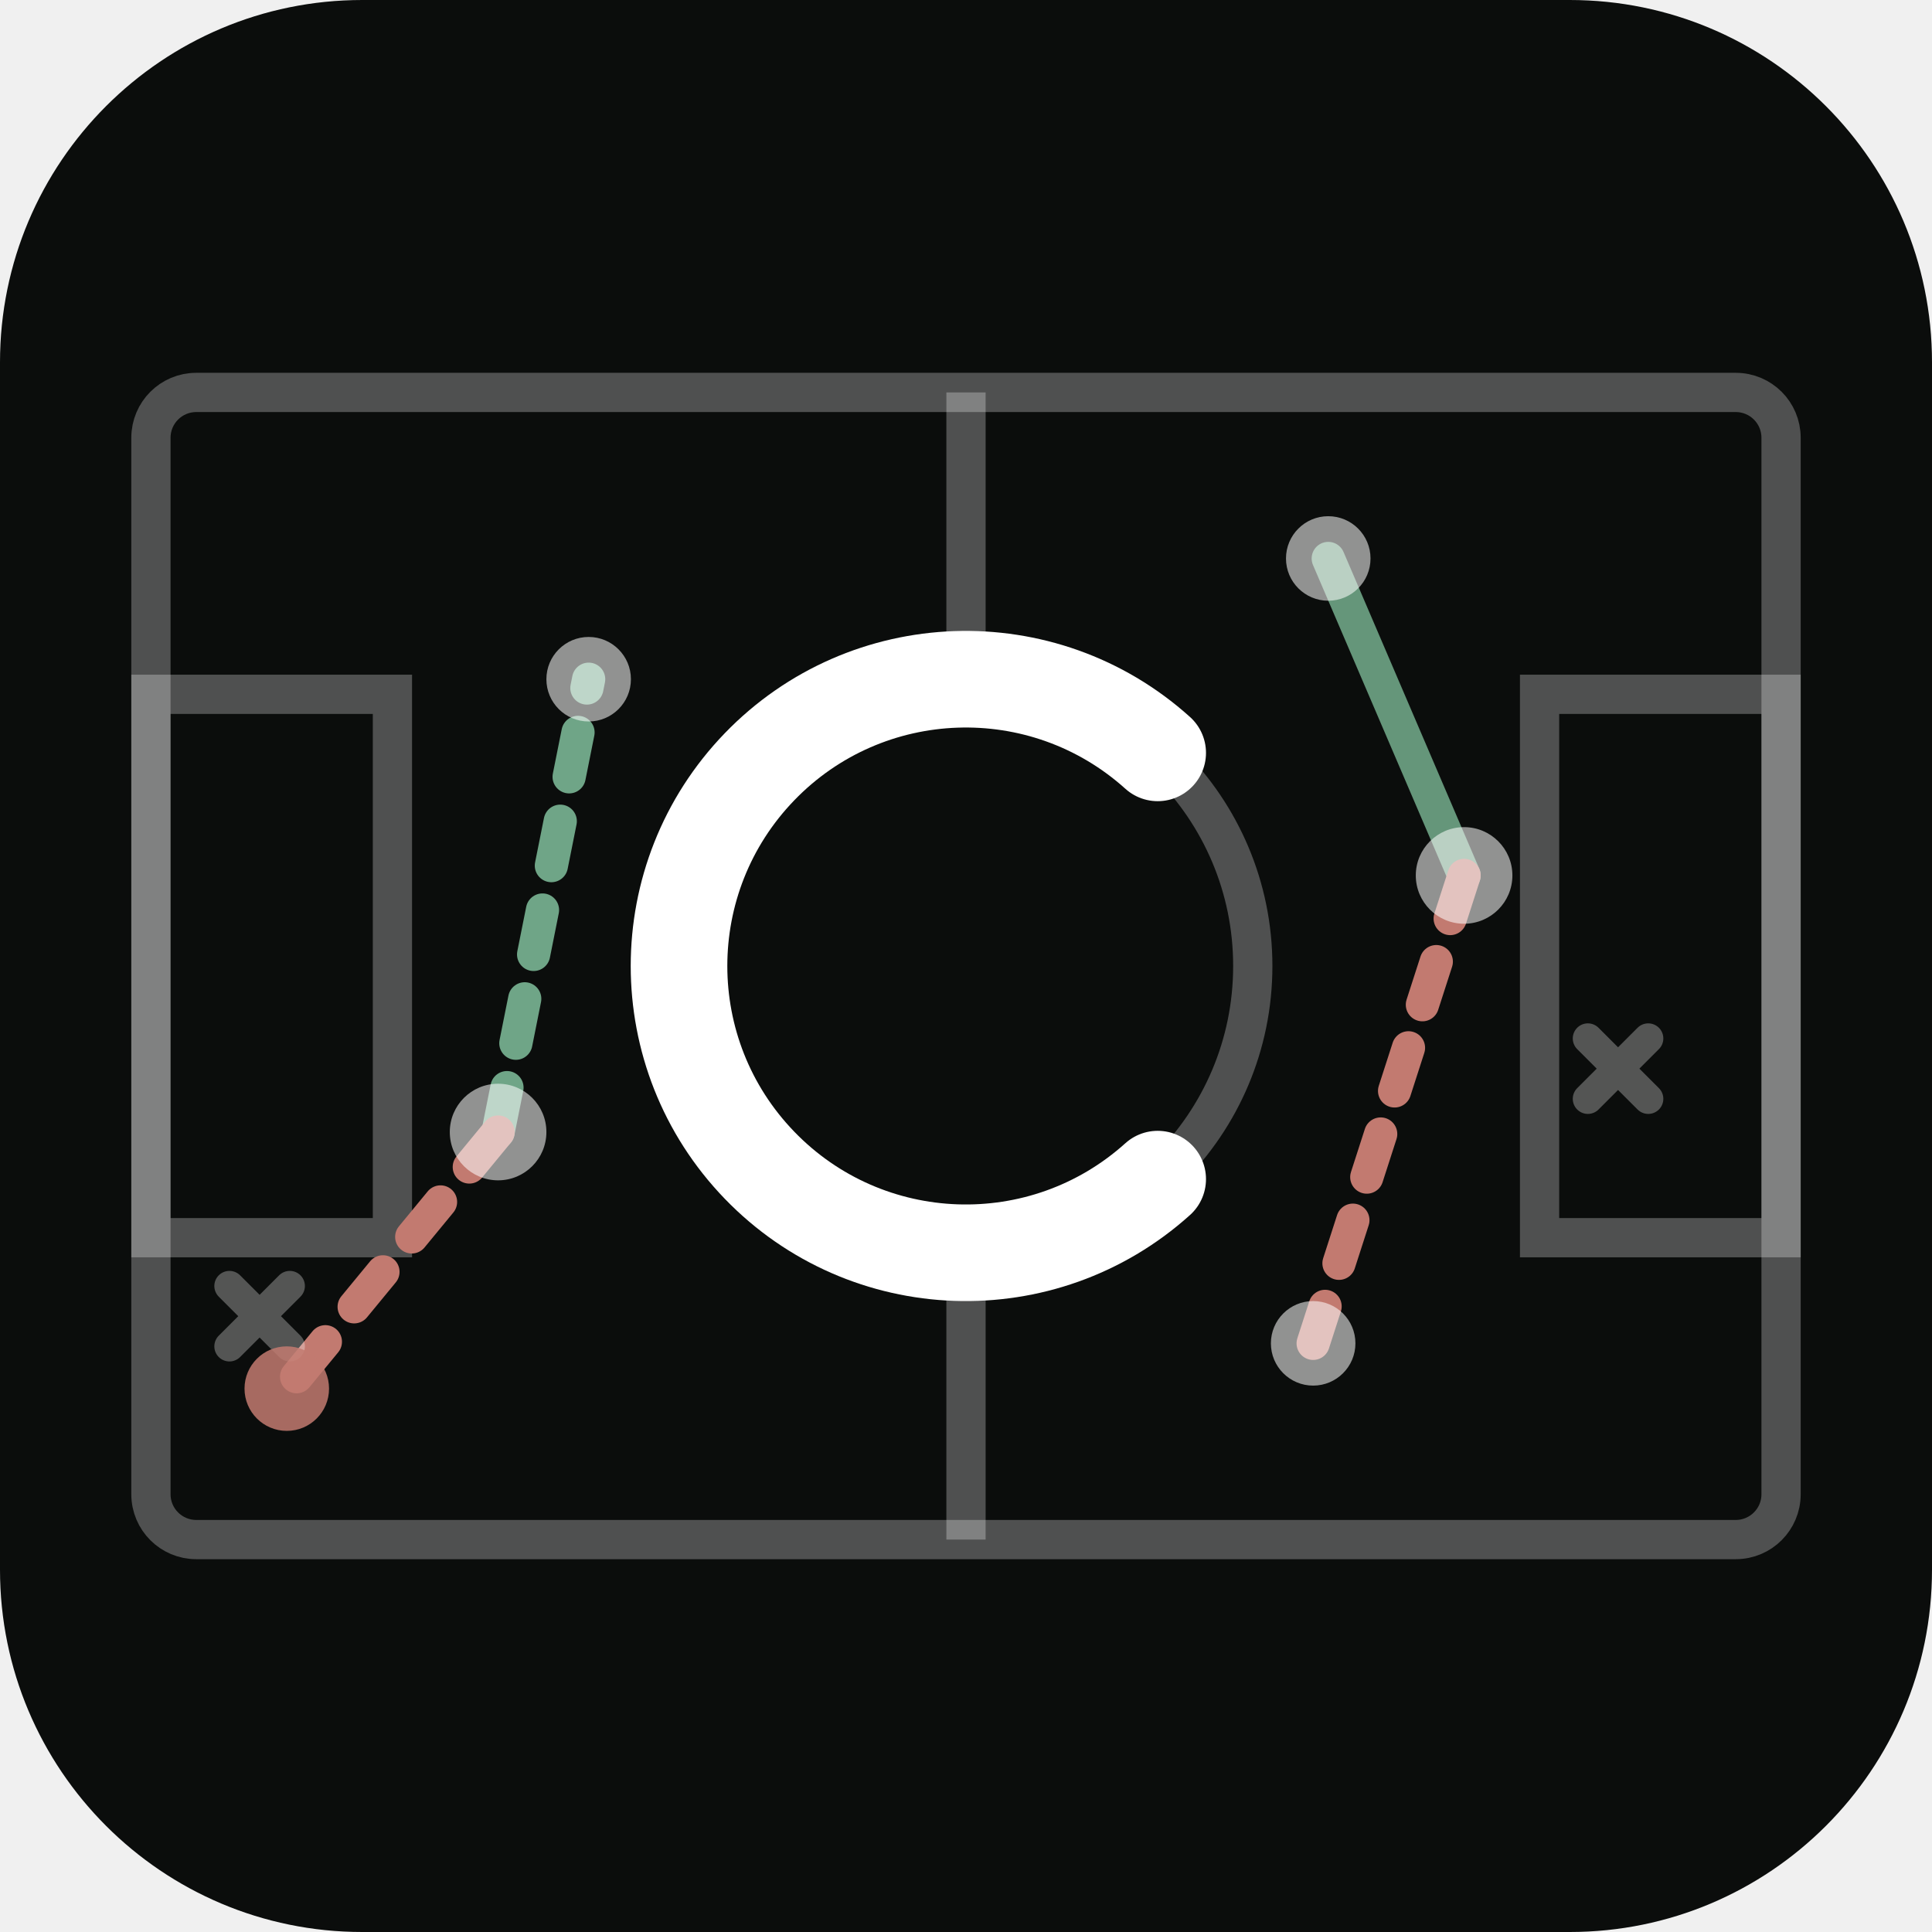
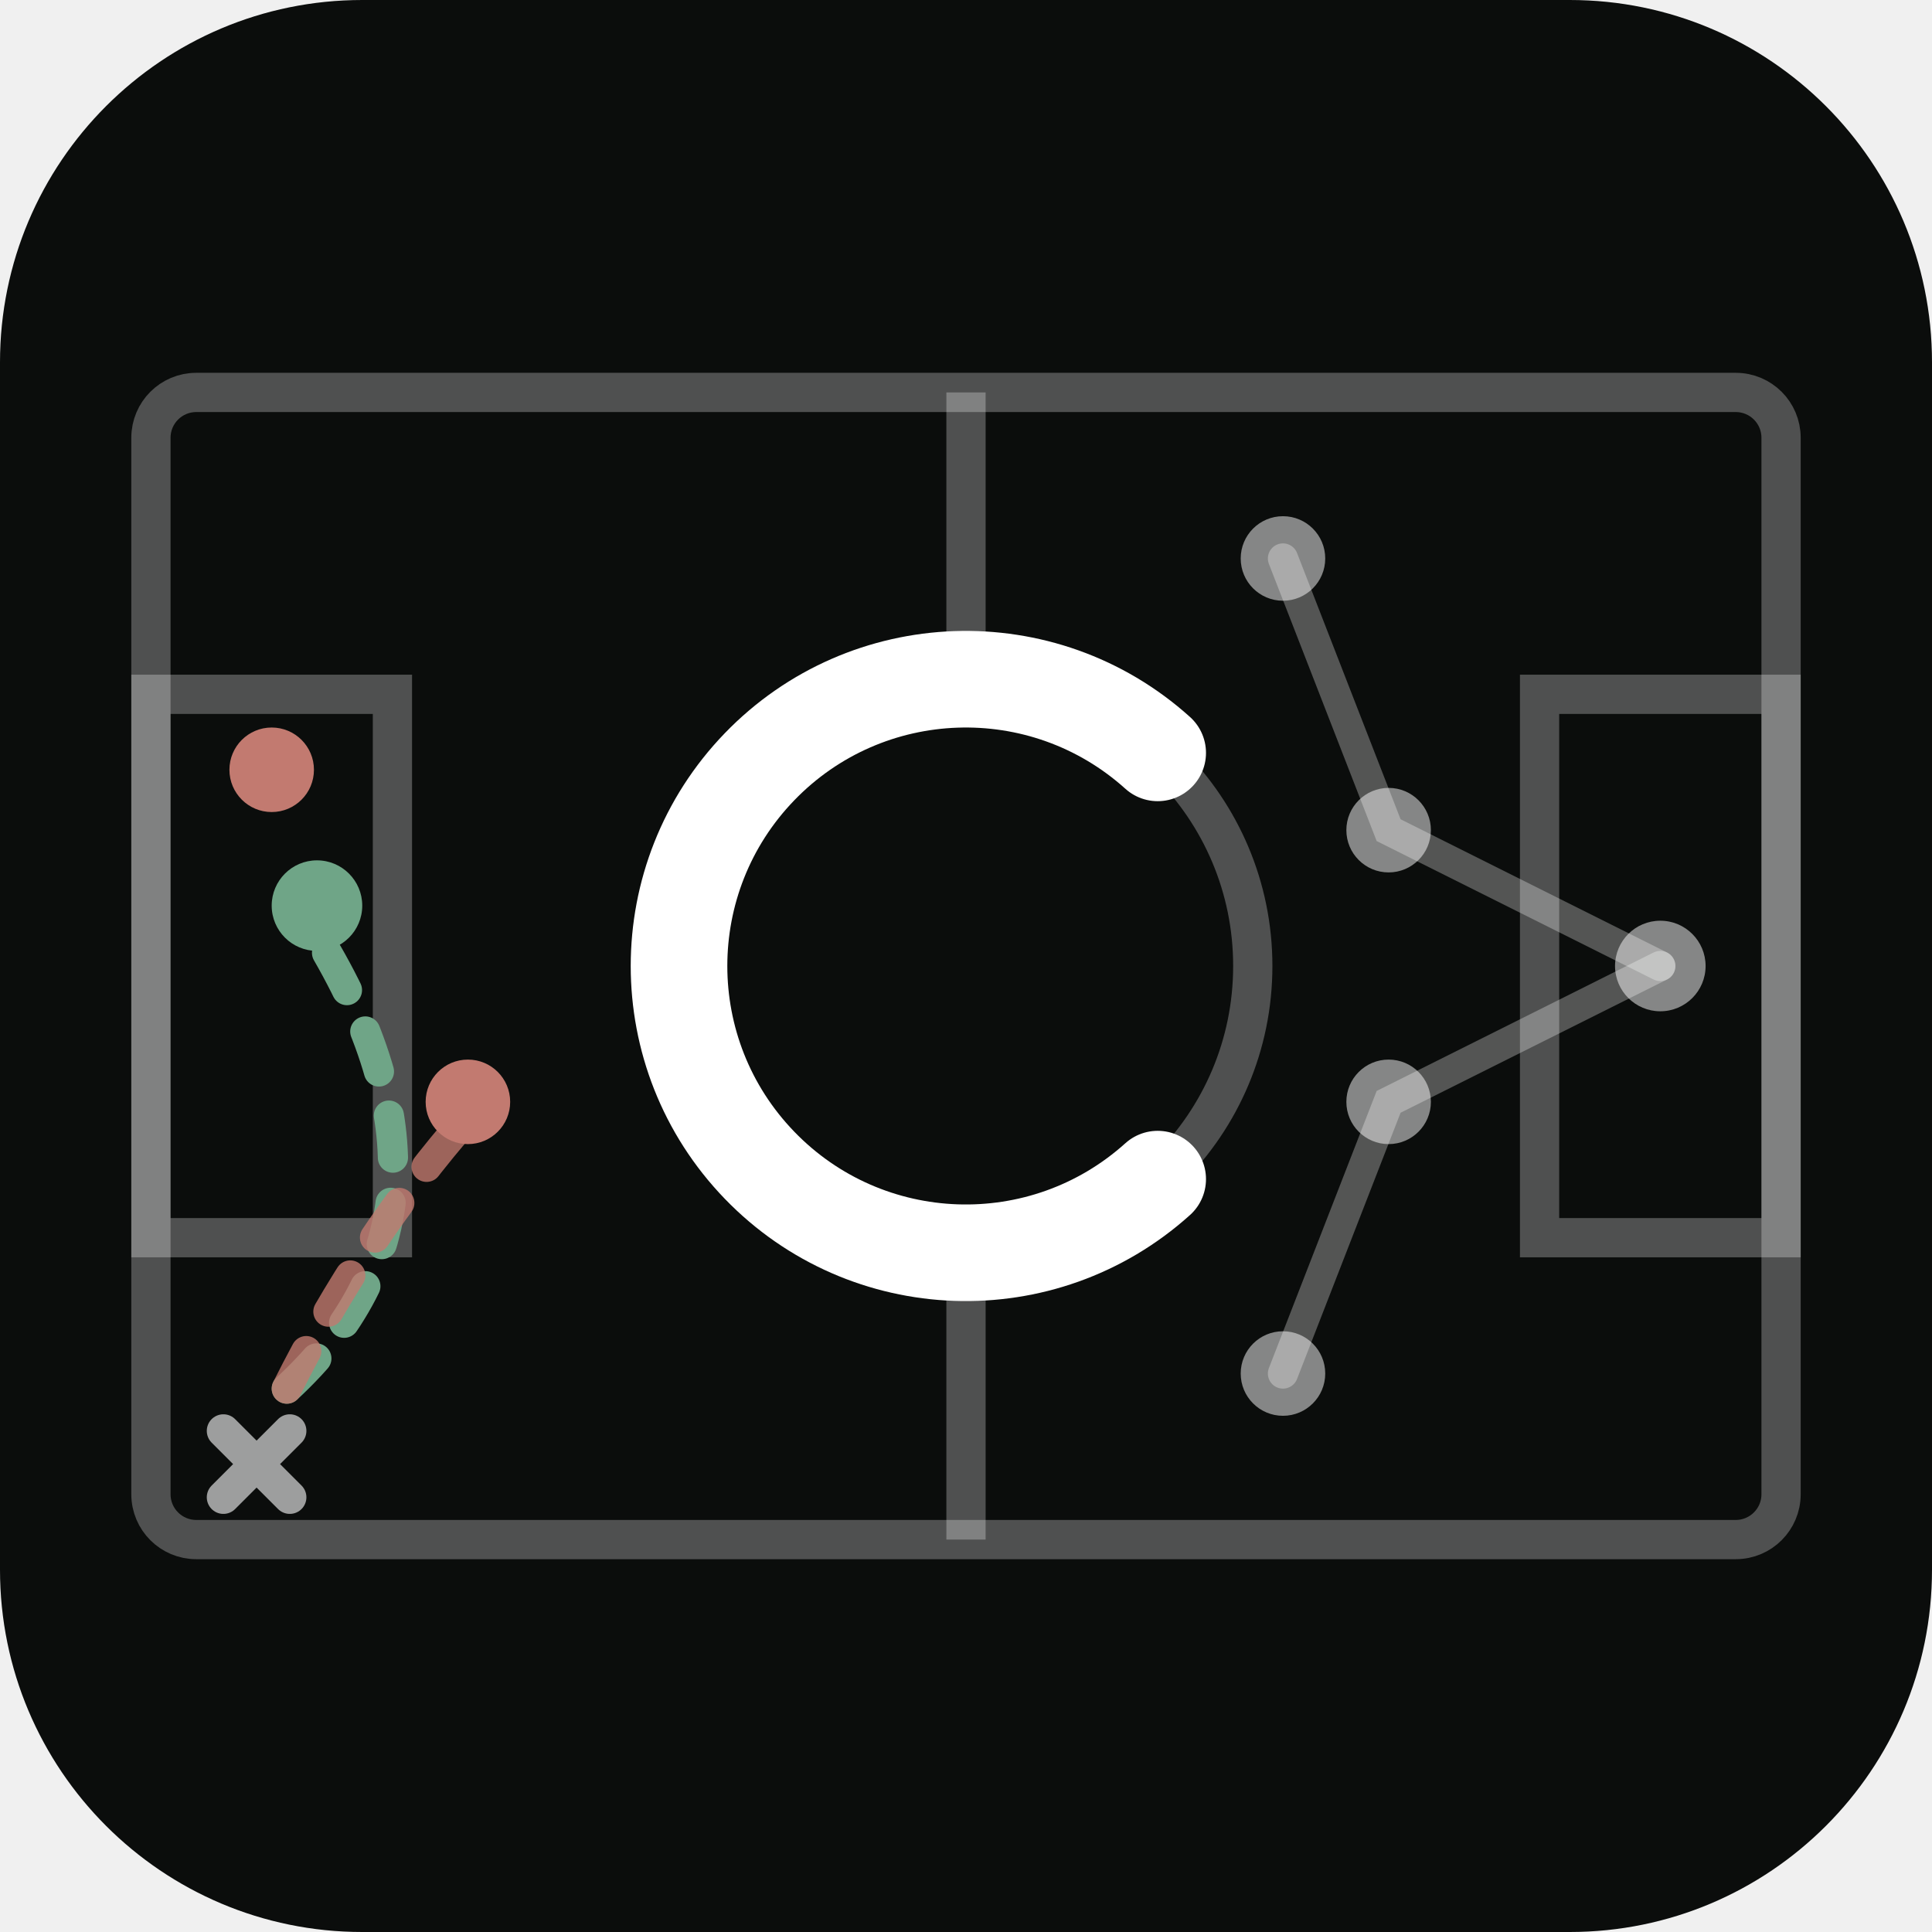
<svg xmlns="http://www.w3.org/2000/svg" viewBox="0 0 64 64" width="256" height="256" role="img" aria-label="Ciprio">
  <rect width="64" height="64" rx="12" fill="#0b0d0c" />
  <g fill="none" stroke="#ffffff" stroke-opacity=".28" stroke-width="1.3">
    <rect x="5" y="13" width="54" height="38" rx="1.5" />
    <rect x="5" y="23" width="8" height="18" />
    <rect x="51" y="23" width="8" height="18" />
    <line x1="32" y1="13" x2="32" y2="22.5" />
    <line x1="32" y1="41.5" x2="32" y2="51" />
    <circle cx="32" cy="32" r="9.5" />
  </g>
-   <g fill="none" stroke-width="1.1" stroke-linecap="round" stroke-dasharray="1.5 1.5">
-     <path d="M16.5 37.5 L19.5 22.5" stroke="#6fa587" />
-     <path d="M16.5 37.5 L9.5 46" stroke="#c27a70" />
+   <path d="M7.4 47.4 L9.6 49.6 M9.6 47.4 L7.4 49.6" stroke="#ffffff" stroke-opacity=".6" stroke-width="1.1" stroke-linecap="round" />
+   <g fill="none" stroke-width="1" stroke-linecap="round" stroke-dasharray="1.4 1.5">
+     <path d="M9.5 46 Q16 40 10.5 31" stroke="#6fa587" />
+     <path d="M9.5 46 Q12 41 15.5 37" stroke="#c27a70" stroke-opacity=".8" />
  </g>
-   <path d="M7.6 42.6 L9.6 44.6 M9.6 42.6 L7.6 44.6" stroke="#ffffff" stroke-opacity=".3" stroke-width="1" stroke-linecap="round" />
-   <g fill="none" stroke-width="1.1" stroke-linecap="round">
-     <path d="M44 18.5 L48.5 29" stroke="#6fa587" stroke-opacity=".9" />
-     <path d="M48.5 29 L43.5 44.5" stroke="#c27a70" stroke-dasharray="1.5 1.5" />
+   <circle cx="10.5" cy="30" r="1.5" fill="#6fa587" />
+   <circle cx="15.5" cy="36.5" r="1.4" fill="#c27a70" />
+   <circle cx="9" cy="25.5" r="1.4" fill="#c27a70" />
+   <g fill="none" stroke="#ffffff" stroke-opacity=".3" stroke-width="1" stroke-linecap="round">
+     <path d="M55 32 L46 27.5 L42.5 18.5" />
+     <path d="M55 32 L46 36.5 L42.5 45.5" />
  </g>
-   <path d="M52.6 34.4 L54.6 36.4 M54.6 34.4 L52.6 36.4" stroke="#ffffff" stroke-opacity=".3" stroke-width="1" stroke-linecap="round" />
-   <g fill="#ffffff" fill-opacity=".55">
-     <circle cx="16.5" cy="37.5" r="1.6" />
-     <circle cx="19.5" cy="22.5" r="1.4" />
-     <circle cx="44" cy="18.5" r="1.4" />
-     <circle cx="48.5" cy="29" r="1.6" />
-     <circle cx="43.5" cy="44.5" r="1.4" />
+   <g fill="#ffffff" fill-opacity=".5">
+     <circle cx="55" cy="32" r="1.5" />
+     <circle cx="46" cy="27.5" r="1.4" />
+     <circle cx="46" cy="36.5" r="1.4" />
+     <circle cx="42.5" cy="18.5" r="1.4" />
+     <circle cx="42.5" cy="45.5" r="1.4" />
  </g>
-   <circle cx="9.5" cy="46" r="1.4" fill="#c27a70" fill-opacity=".85" />
  <path d="M38.35 24.94 A9.5 9.5 0 1 0 38.35 39.06" fill="none" stroke="#ffffff" stroke-width="3.2" stroke-linecap="round" />
</svg>
